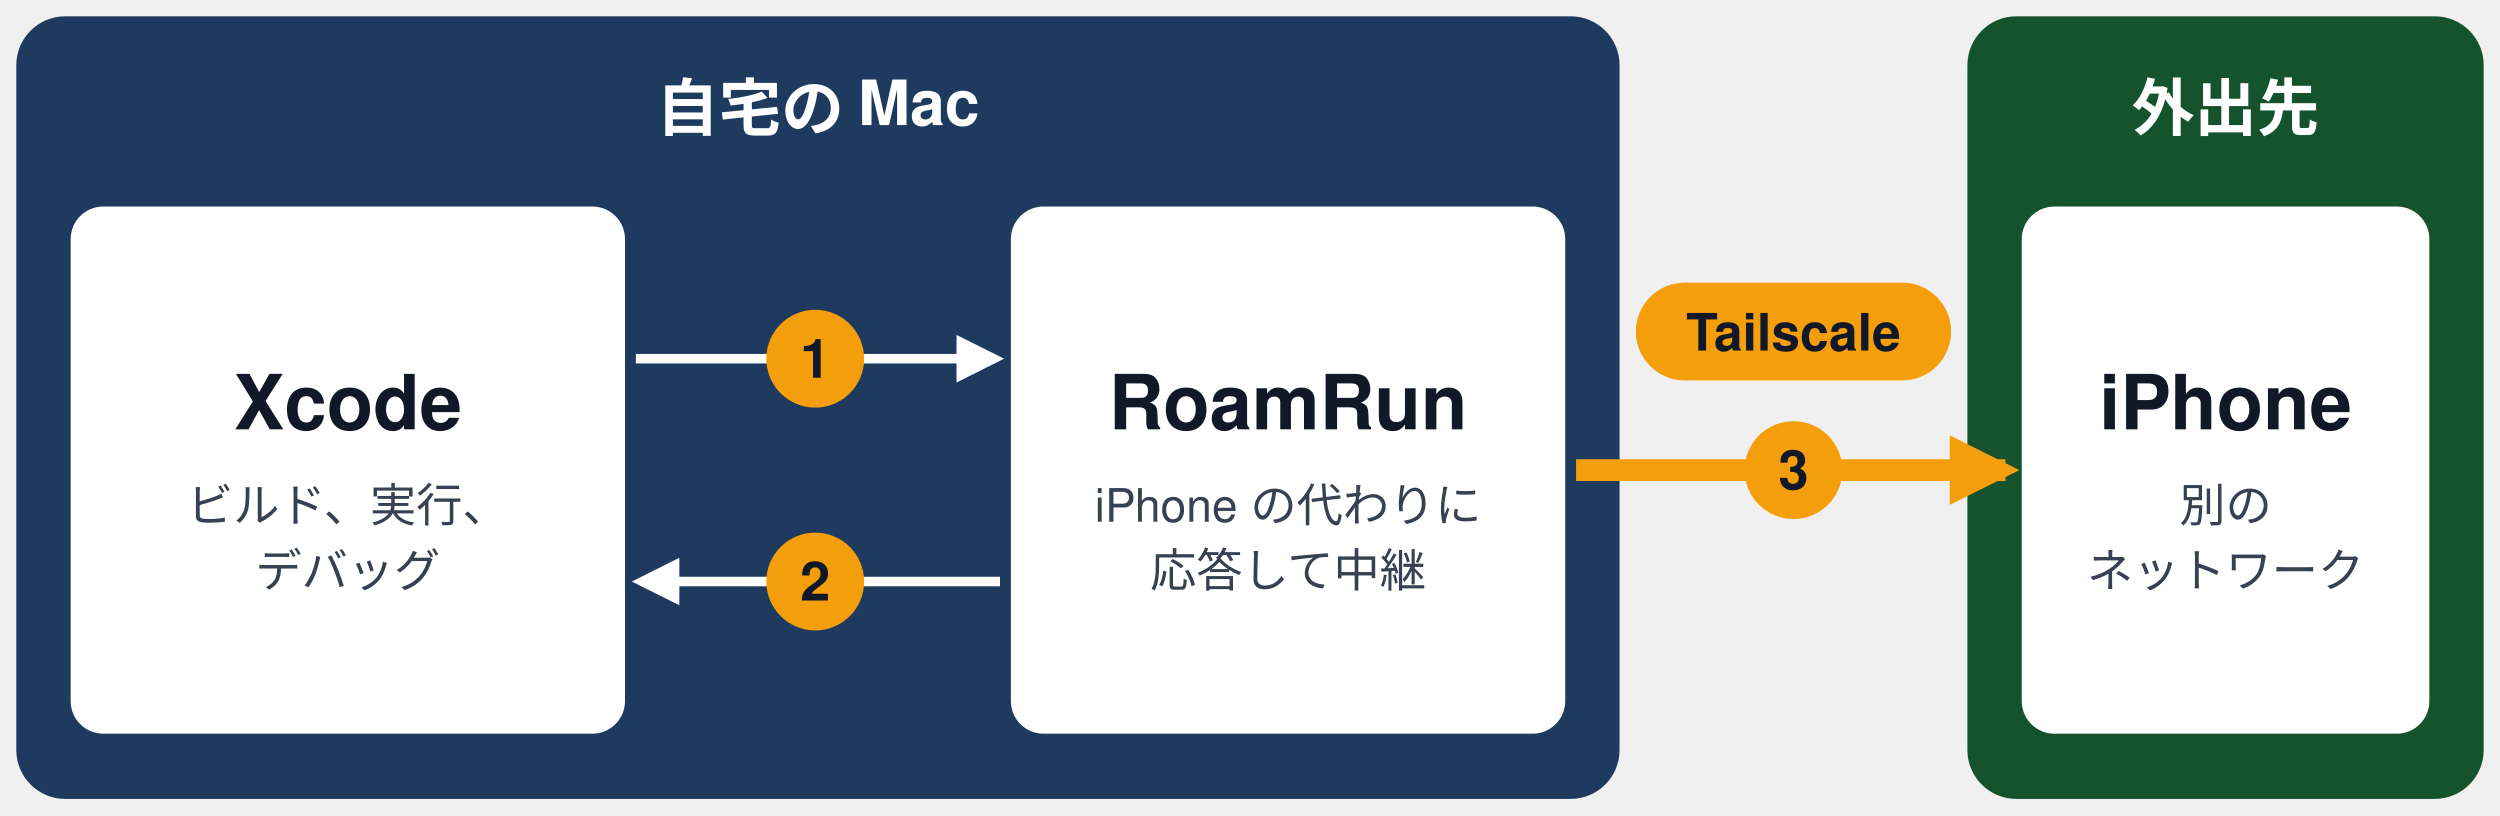
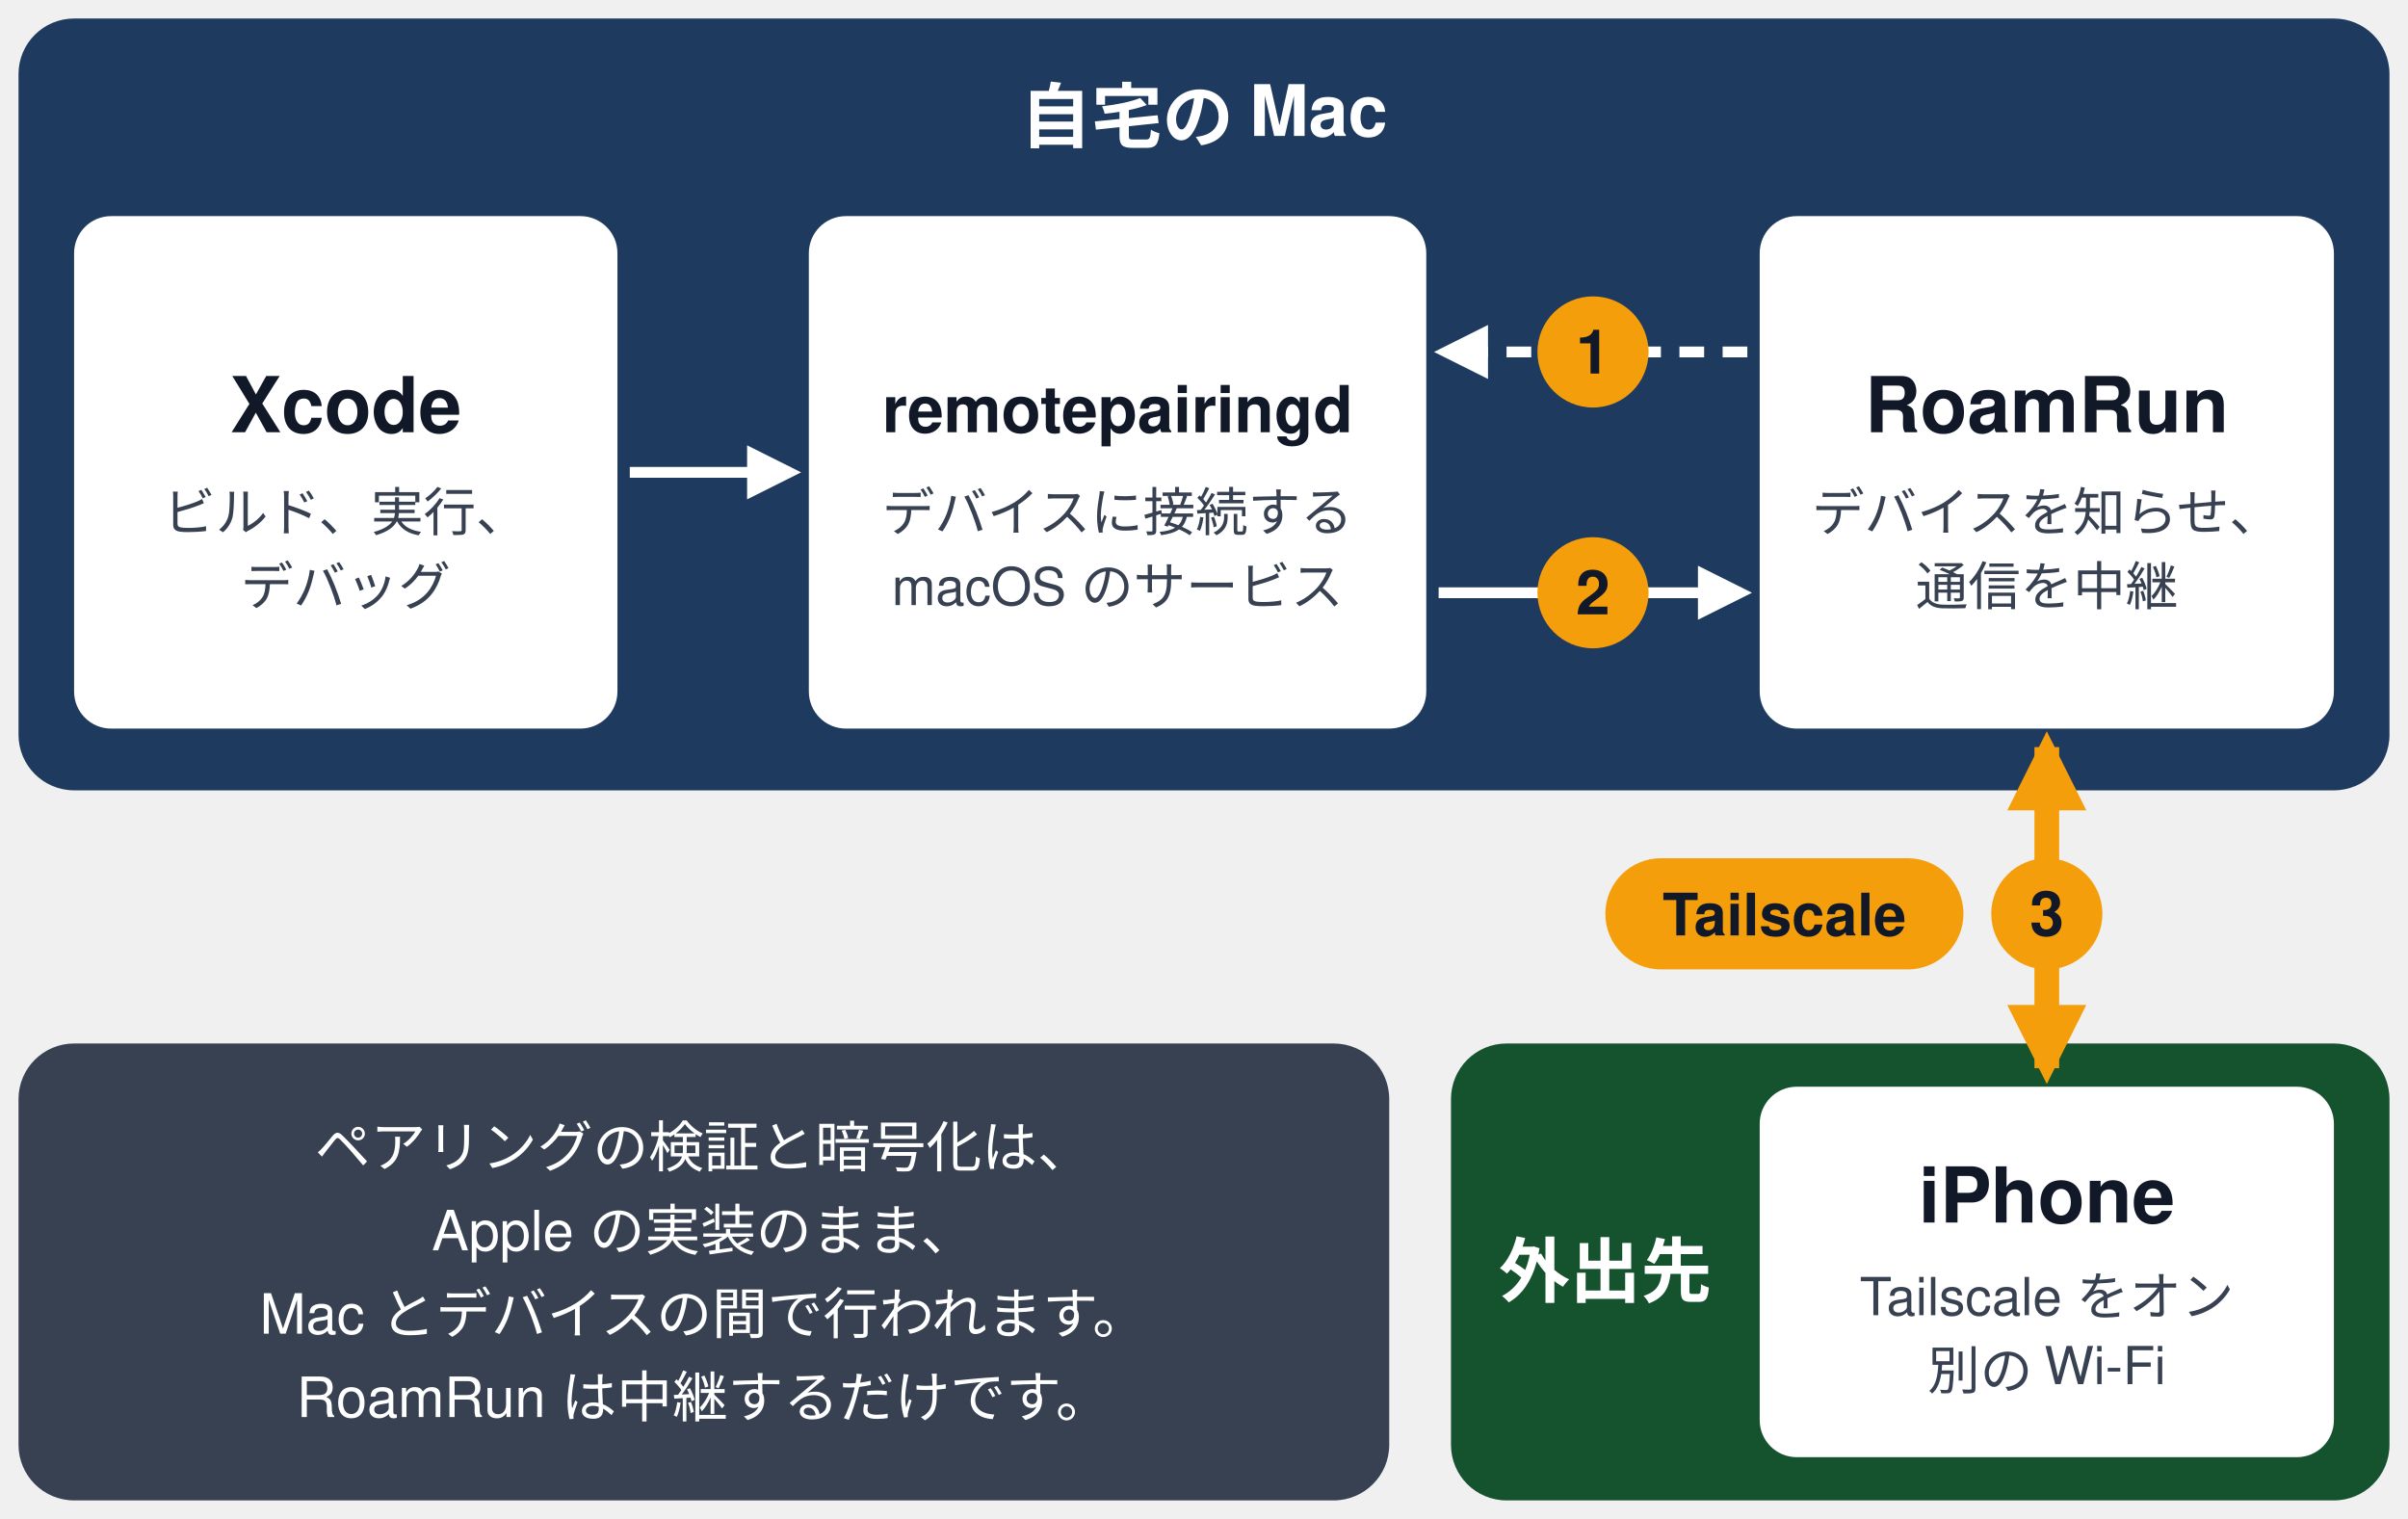
- <svg xmlns="http://www.w3.org/2000/svg" viewBox="0 0 920 300" role="img" aria-label="自宅の Mac の Xcode は RoamRun を通して iPhone を見つけ、RoamRun が Tailscale 越しに、別のネットワークの iPhone へ通信を中継します。">
+ <svg xmlns="http://www.w3.org/2000/svg" viewBox="0 0 780 492" role="img" aria-label="RoamRun がデバイスの接続先を Mac のネットワークに知らせます。Xcode が使う macOS のサービス remotepairingd がそれを見つけて RoamRun に接続し、RoamRun が Tailscale 越しに、別の Wi-Fi にある iPhone との通信を双方向に中継します。">
  <style>
    text { font-family: -apple-system, BlinkMacSystemFont, "Segoe UI", "Hiragino Sans", "Noto Sans JP", "Yu Gothic", Helvetica, Arial, sans-serif; text-anchor: middle; }
    .frame { fill: #fff; font-size: 23px; font-weight: 700; }
-     .name { fill: #111827; font-size: 28px; font-weight: 700; }
+     .name { fill: #111827; font-size: 25px; font-weight: 700; }
+     .daemon { fill: #111827; font-size: 21px; font-weight: 700; }
    .sub { fill: #374151; font-size: 17px; }
    .num { fill: #111827; font-size: 20px; font-weight: 700; }
    .tag { fill: #111827; font-size: 19px; font-weight: 700; }
+     .note { fill: #fff; font-size: 18px; }
  </style>
  <defs>
    <marker id="w" viewBox="0 0 10 10" refX="8" refY="5" markerWidth="5" markerHeight="5" orient="auto-start-reverse">
      <path d="M0 0 10 5 0 10z" fill="#fff" />
    </marker>
-     <marker id="o" viewBox="0 0 10 10" refX="8" refY="5" markerWidth="3.2" markerHeight="3.2" orient="auto">
+     <marker id="o" viewBox="0 0 10 10" refX="8" refY="5" markerWidth="3.2" markerHeight="3.2" orient="auto-start-reverse">
      <path d="M0 0 10 5 0 10z" fill="#f59e0b" />
    </marker>
  </defs>
-   <rect x="6" y="6" width="590" height="288" rx="18" fill="#1e3a5f" />
-   <text class="frame" x="301" y="48">自宅の Mac</text>
-   <rect x="724" y="6" width="190" height="288" rx="18" fill="#14532d" />
-   <text class="frame" x="819" y="48">外出先</text>
-   <rect x="26" y="76" width="204" height="194" rx="12" fill="#fff" />
-   <text class="name" x="128" y="158">Xcode</text>
-   <text class="sub" x="128" y="192">ビルド、実行、</text>
-   <text class="sub" x="128" y="216">デバッグ</text>
-   <rect x="372" y="76" width="204" height="194" rx="12" fill="#fff" />
-   <text class="name" x="474" y="158">RoamRun</text>
-   <text class="sub" x="474" y="192">iPhone の代わりに</text>
-   <text class="sub" x="474" y="216">応答して中継</text>
-   <rect x="744" y="76" width="150" height="194" rx="12" fill="#fff" />
-   <text class="name" x="819" y="158">iPhone</text>
-   <text class="sub" x="819" y="192">別の</text>
-   <text class="sub" x="819" y="216">ネットワーク</text>
-   <line x1="234" y1="132" x2="366" y2="132" stroke="#fff" stroke-width="3.5" marker-end="url(#w)" />
-   <circle cx="300" cy="132" r="18" fill="#f59e0b" />
-   <text class="num" x="300" y="139">1</text>
-   <line x1="368" y1="214" x2="236" y2="214" stroke="#fff" stroke-width="3.5" marker-end="url(#w)" />
-   <circle cx="300" cy="214" r="18" fill="#f59e0b" />
-   <text class="num" x="300" y="221">2</text>
-   <line x1="580" y1="173" x2="738" y2="173" stroke="#f59e0b" stroke-width="8" marker-end="url(#o)" />
-   <circle cx="660" cy="173" r="18" fill="#f59e0b" />
-   <text class="num" x="660" y="180">3</text>
-   <rect x="602" y="104" width="116" height="36" rx="18" fill="#f59e0b" />
-   <text class="tag" x="660" y="129">Tailscale</text>
+   <rect x="6" y="6" width="768" height="250" rx="18" fill="#1e3a5f" />
+   <text class="frame" x="390" y="46">自宅の Mac</text>
+   <rect x="24" y="70" width="176" height="166" rx="12" fill="#fff" />
+   <text class="name" x="112" y="140">Xcode</text>
+   <text class="sub" x="112" y="172">ビルド、実行、</text>
+   <text class="sub" x="112" y="196">デバッグ</text>
+   <rect x="262" y="70" width="200" height="166" rx="12" fill="#fff" />
+   <text class="daemon" x="362" y="140">remotepairingd</text>
+   <text class="sub" x="362" y="172">デバイスに接続する</text>
+   <text class="sub" x="362" y="196">macOS のサービス</text>
+   <rect x="570" y="70" width="186" height="166" rx="12" fill="#fff" />
+   <text class="name" x="663" y="140">RoamRun</text>
+   <text class="sub" x="663" y="172">デバイスを知らせ、</text>
+   <text class="sub" x="663" y="196">通信を中継</text>
+   <line x1="204" y1="153" x2="256" y2="153" stroke="#fff" stroke-width="3.5" marker-end="url(#w)" />
+   <line x1="566" y1="114" x2="468" y2="114" stroke="#fff" stroke-width="3.5" stroke-dasharray="8 6" marker-end="url(#w)" />
+   <circle cx="516" cy="114" r="18" fill="#f59e0b" />
+   <text class="num" x="516" y="121">1</text>
+   <line x1="466" y1="192" x2="564" y2="192" stroke="#fff" stroke-width="3.5" marker-end="url(#w)" />
+   <circle cx="516" cy="192" r="18" fill="#f59e0b" />
+   <text class="num" x="516" y="199">2</text>
+   <rect x="6" y="338" width="444" height="148" rx="18" fill="#374151" />
+   <text class="note" x="228" y="378">ペアリングの検証と暗号化は、</text>
+   <text class="note" x="228" y="405">Apple の実装のまま、</text>
+   <text class="note" x="228" y="432">Mac とデバイスの間で行われます。</text>
+   <text class="note" x="228" y="459">RoamRun は中継するだけです。</text>
+   <rect x="470" y="338" width="304" height="148" rx="18" fill="#14532d" />
+   <text class="frame" x="520" y="420">外出先</text>
+   <rect x="570" y="352" width="186" height="120" rx="12" fill="#fff" />
+   <text class="name" x="663" y="396">iPhone</text>
+   <text class="sub" x="663" y="426">Tailscale をオン</text>
+   <text class="sub" x="663" y="450">別の Wi-Fi</text>
+   <line x1="663" y1="242" x2="663" y2="346" stroke="#f59e0b" stroke-width="8" marker-start="url(#o)" marker-end="url(#o)" />
+   <circle cx="663" cy="296" r="18" fill="#f59e0b" />
+   <text class="num" x="663" y="303">3</text>
+   <rect x="520" y="278" width="116" height="36" rx="18" fill="#f59e0b" />
+   <text class="tag" x="578" y="303">Tailscale</text>
</svg>
